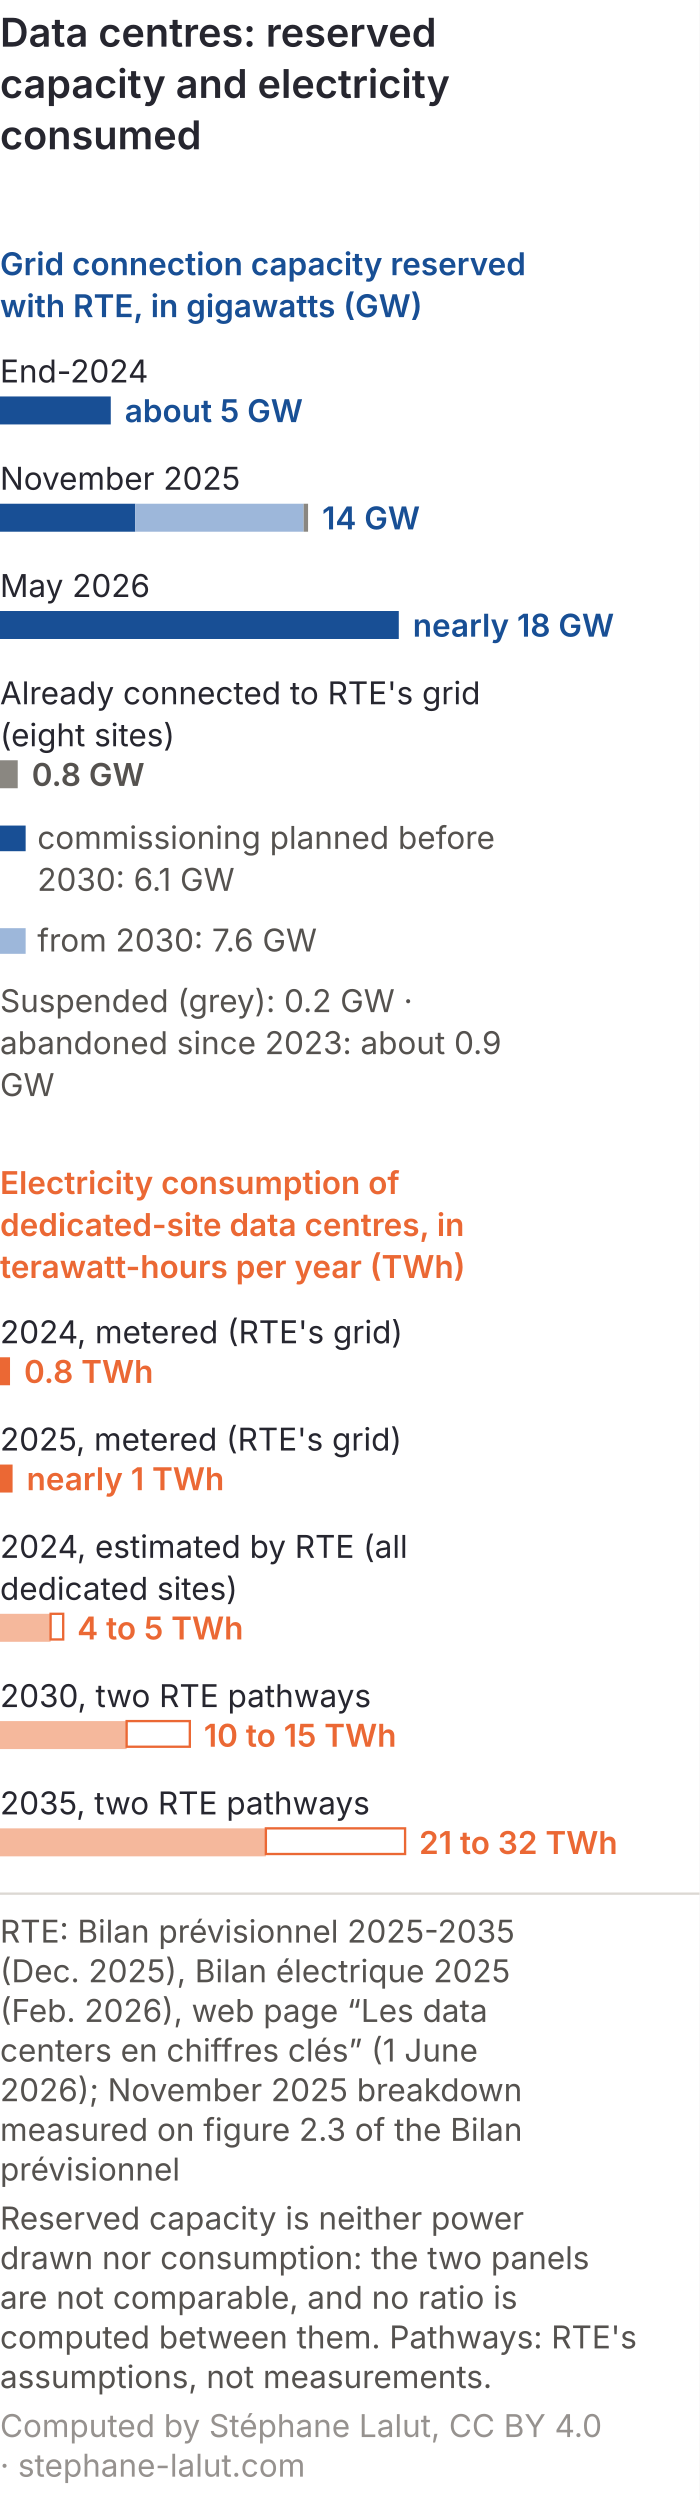
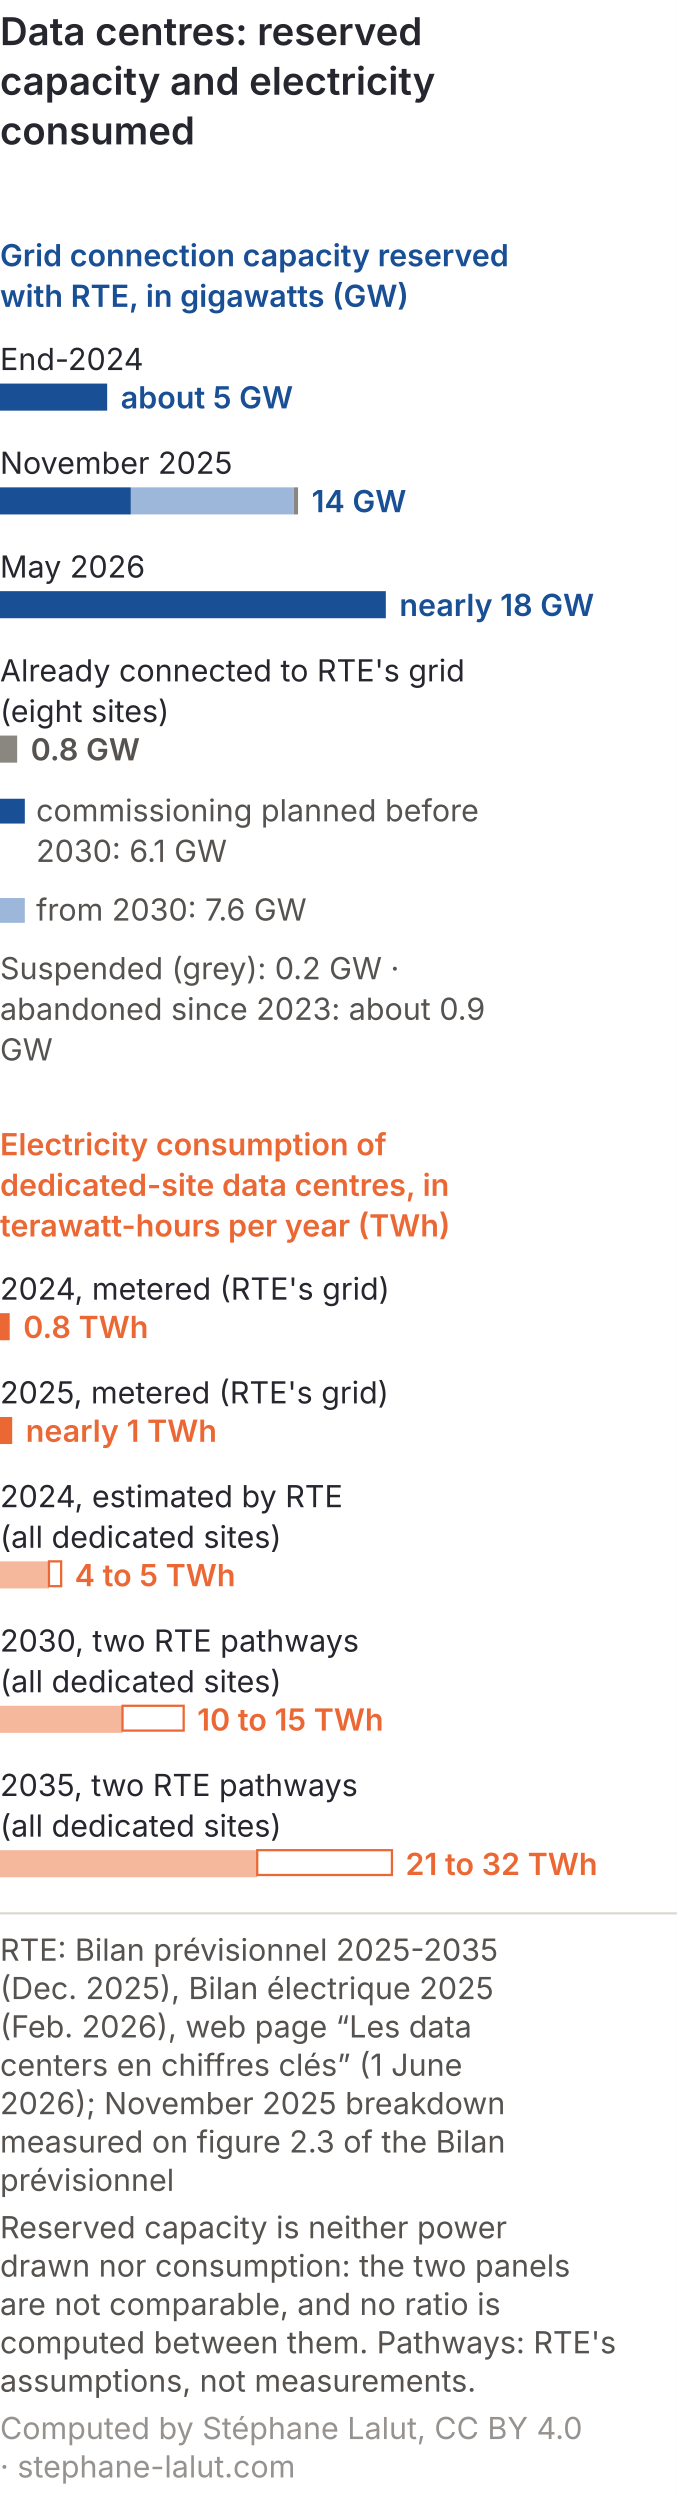
- <svg xmlns="http://www.w3.org/2000/svg" viewBox="0 0 300 1072" role="img" font-variant-numeric="tabular-nums" aria-labelledby="dtcm-t dtcm-d" font-family="Inter, 'Helvetica Neue', Arial, sans-serif">
-   <rect width="300" height="1072" fill="#ffffff" />
+ <svg xmlns="http://www.w3.org/2000/svg" viewBox="0 0 300 1108" role="img" font-variant-numeric="tabular-nums" aria-labelledby="dtcm-t dtcm-d" font-family="Inter, 'Helvetica Neue', Arial, sans-serif">
+   <rect width="300" height="1108" fill="#ffffff" />
  <text x="0" y="20" font-size="17" font-weight="600" fill="#26262f">Data centres: reserved</text>
  <text x="0" y="42" font-size="17" font-weight="600" fill="#26262f">capacity and electricity</text>
  <text x="0" y="64" font-size="17" font-weight="600" fill="#26262f">consumed</text>
  <text x="0" y="118" font-size="13.5" font-weight="600" fill="#184f95">Grid connection capacity reserved</text>
  <text x="0" y="136" font-size="13.5" font-weight="600" fill="#184f95">with RTE, in gigawatts (GW)</text>
  <text x="0" y="164" font-size="13.5" fill="#26262f">End-2024</text>
  <rect x="0.0" y="170.0" width="47.5" height="12" fill="#184f95" />
  <text x="53.5" y="181" font-size="13.5" font-weight="600" fill="#184f95">about 5 GW</text>
  <text x="0" y="210" font-size="13.5" fill="#26262f">November 2025</text>
  <rect x="0.0" y="216.0" width="58.0" height="12" fill="#184f95" />
  <rect x="58.0" y="216.0" width="72.2" height="12" fill="#9db7da" />
  <rect x="130.2" y="216.0" width="1.9" height="12" fill="#8a8781" />
  <text x="138.1" y="227" font-size="13.5" font-weight="600" fill="#184f95">14 GW</text>
  <text x="0" y="256" font-size="13.5" fill="#26262f">May 2026</text>
  <rect x="0.0" y="262.0" width="171.0" height="12" fill="#184f95" />
  <text x="177.0" y="273" font-size="13.5" font-weight="600" fill="#184f95">nearly 18 GW</text>
  <text x="0" y="302" font-size="13.5" fill="#26262f">Already connected to RTE's grid</text>
  <text x="0" y="320" font-size="13.5" fill="#26262f">(eight sites)</text>
  <rect x="0.0" y="326.0" width="7.6" height="12" fill="#8a8781" />
  <text x="13.6" y="337" font-size="13.5" font-weight="600" fill="#55524f">0.8 GW</text>
  <rect x="0" y="354" width="11" height="11" fill="#184f95" />
  <text x="16" y="364" font-size="13.5" fill="#55524f">commissioning planned before</text>
  <text x="16" y="382" font-size="13.5" fill="#55524f">2030: 6.1 GW</text>
  <rect x="0" y="398" width="11" height="11" fill="#9db7da" />
  <text x="16" y="408" font-size="13.5" fill="#55524f">from 2030: 7.6 GW</text>
  <text x="0" y="434" font-size="13.5" fill="#55524f">Suspended (grey): 0.2 GW ·</text>
  <text x="0" y="452" font-size="13.5" fill="#55524f">abandoned since 2023: about 0.9</text>
  <text x="0" y="470" font-size="13.5" fill="#55524f">GW</text>
  <text x="0" y="512" font-size="13.5" font-weight="600" fill="#eb6834">Electricity consumption of</text>
  <text x="0" y="530" font-size="13.5" font-weight="600" fill="#eb6834">dedicated-site data centres, in</text>
  <text x="0" y="548" font-size="13.5" font-weight="600" fill="#eb6834">terawatt-hours per year (TWh)</text>
  <text x="0" y="576" font-size="13.5" fill="#26262f">2024, metered (RTE's grid)</text>
  <rect x="0.0" y="582.0" width="4.3" height="12" fill="#eb6834" />
  <text x="10.3" y="593" font-size="13.5" font-weight="600" fill="#eb6834">0.8 TWh</text>
  <text x="0" y="622" font-size="13.5" fill="#26262f">2025, metered (RTE's grid)</text>
  <rect x="0.0" y="628.0" width="5.4" height="12" fill="#eb6834" />
  <text x="11.4" y="639" font-size="13.5" font-weight="600" fill="#eb6834">nearly 1 TWh</text>
-   <text x="0" y="668" font-size="13.5" fill="#26262f">2024, estimated by RTE (all</text>
-   <text x="0" y="686" font-size="13.5" fill="#26262f">dedicated sites)</text>
+   <text x="0" y="668" font-size="13.5" fill="#26262f">2024, estimated by RTE</text>
+   <text x="0" y="686" font-size="13.5" fill="#26262f">(all dedicated sites)</text>
  <rect x="0.0" y="692.0" width="21.7" height="12" fill="#f5b89c" />
  <rect x="21.7" y="692" width="5.4" height="11" fill="#ffffff" stroke="#eb6834" stroke-width="1" />
  <text x="33.1" y="703" font-size="13.5" font-weight="600" fill="#eb6834">4 to 5 TWh</text>
  <text x="0" y="732" font-size="13.5" fill="#26262f">2030, two RTE pathways</text>
-   <rect x="0.0" y="738.0" width="54.3" height="12" fill="#f5b89c" />
-   <rect x="54.3" y="738" width="27.1" height="11" fill="#ffffff" stroke="#eb6834" stroke-width="1" />
-   <text x="87.4" y="749" font-size="13.5" font-weight="600" fill="#eb6834">10 to 15 TWh</text>
-   <text x="0" y="778" font-size="13.5" fill="#26262f">2035, two RTE pathways</text>
-   <rect x="0.0" y="784.0" width="114.0" height="12" fill="#f5b89c" />
-   <rect x="114.0" y="784" width="59.7" height="11" fill="#ffffff" stroke="#eb6834" stroke-width="1" />
-   <text x="179.7" y="795" font-size="13.5" font-weight="600" fill="#eb6834">21 to 32 TWh</text>
-   <line x1="0" y1="812.0" x2="300" y2="812.0" stroke="#dcd8d3" />
-   <text class="pied-source" x="0" y="833.0" font-size="13.5" fill="#55524f">RTE: Bilan prévisionnel 2025-2035</text>
-   <text class="pied-source" x="0" y="850.0" font-size="13.5" fill="#55524f">(Dec. 2025), Bilan électrique 2025</text>
-   <text class="pied-source" x="0" y="867.0" font-size="13.5" fill="#55524f">(Feb. 2026), web page “Les data</text>
-   <text class="pied-source" x="0" y="884.0" font-size="13.5" fill="#55524f">centers en chiffres clés” (1 June</text>
-   <text class="pied-source" x="0" y="901.0" font-size="13.5" fill="#55524f">2026); November 2025 breakdown</text>
-   <text class="pied-source" x="0" y="918.0" font-size="13.5" fill="#55524f">measured on figure 2.3 of the Bilan</text>
-   <text class="pied-source" x="0" y="935.0" font-size="13.5" fill="#55524f">prévisionnel</text>
-   <text class="pied-note" x="0" y="956.0" font-size="13.5" fill="#55524f">Reserved capacity is neither power</text>
-   <text class="pied-note" x="0" y="973.0" font-size="13.5" fill="#55524f">drawn nor consumption: the two panels</text>
-   <text class="pied-note" x="0" y="990.0" font-size="13.5" fill="#55524f">are not comparable, and no ratio is</text>
-   <text class="pied-note" x="0" y="1007.0" font-size="13.5" fill="#55524f">computed between them. Pathways: RTE's</text>
-   <text class="pied-note" x="0" y="1024.0" font-size="13.5" fill="#55524f">assumptions, not measurements.</text>
-   <text class="pied-licence" x="0" y="1045.0" font-size="13.5" fill="#96928f">Computed by Stéphane Lalut, CC BY 4.0</text>
-   <text class="pied-licence" x="0" y="1062.0" font-size="13.5" fill="#96928f">· stephane-lalut.com</text>
+   <text x="0" y="750" font-size="13.5" fill="#26262f">(all dedicated sites)</text>
+   <rect x="0.0" y="756.0" width="54.3" height="12" fill="#f5b89c" />
+   <rect x="54.3" y="756" width="27.1" height="11" fill="#ffffff" stroke="#eb6834" stroke-width="1" />
+   <text x="87.4" y="767" font-size="13.5" font-weight="600" fill="#eb6834">10 to 15 TWh</text>
+   <text x="0" y="796" font-size="13.5" fill="#26262f">2035, two RTE pathways</text>
+   <text x="0" y="814" font-size="13.5" fill="#26262f">(all dedicated sites)</text>
+   <rect x="0.0" y="820.0" width="114.0" height="12" fill="#f5b89c" />
+   <rect x="114.0" y="820" width="59.7" height="11" fill="#ffffff" stroke="#eb6834" stroke-width="1" />
+   <text x="179.7" y="831" font-size="13.5" font-weight="600" fill="#eb6834">21 to 32 TWh</text>
+   <line x1="0" y1="848.0" x2="300" y2="848.0" stroke="#dcd8d3" />
+   <text class="pied-source" x="0" y="869.0" font-size="13.5" fill="#55524f">RTE: Bilan prévisionnel 2025-2035</text>
+   <text class="pied-source" x="0" y="886.0" font-size="13.5" fill="#55524f">(Dec. 2025), Bilan électrique 2025</text>
+   <text class="pied-source" x="0" y="903.0" font-size="13.5" fill="#55524f">(Feb. 2026), web page “Les data</text>
+   <text class="pied-source" x="0" y="920.0" font-size="13.5" fill="#55524f">centers en chiffres clés” (1 June</text>
+   <text class="pied-source" x="0" y="937.0" font-size="13.5" fill="#55524f">2026); November 2025 breakdown</text>
+   <text class="pied-source" x="0" y="954.0" font-size="13.5" fill="#55524f">measured on figure 2.3 of the Bilan</text>
+   <text class="pied-source" x="0" y="971.0" font-size="13.5" fill="#55524f">prévisionnel</text>
+   <text class="pied-note" x="0" y="992.0" font-size="13.5" fill="#55524f">Reserved capacity is neither power</text>
+   <text class="pied-note" x="0" y="1009.0" font-size="13.5" fill="#55524f">drawn nor consumption: the two panels</text>
+   <text class="pied-note" x="0" y="1026.0" font-size="13.5" fill="#55524f">are not comparable, and no ratio is</text>
+   <text class="pied-note" x="0" y="1043.0" font-size="13.5" fill="#55524f">computed between them. Pathways: RTE's</text>
+   <text class="pied-note" x="0" y="1060.0" font-size="13.5" fill="#55524f">assumptions, not measurements.</text>
+   <text class="pied-licence" x="0" y="1081.0" font-size="13.5" fill="#96928f">Computed by Stéphane Lalut, CC BY 4.0</text>
+   <text class="pied-licence" x="0" y="1098.0" font-size="13.5" fill="#96928f">· stephane-lalut.com</text>
</svg>
